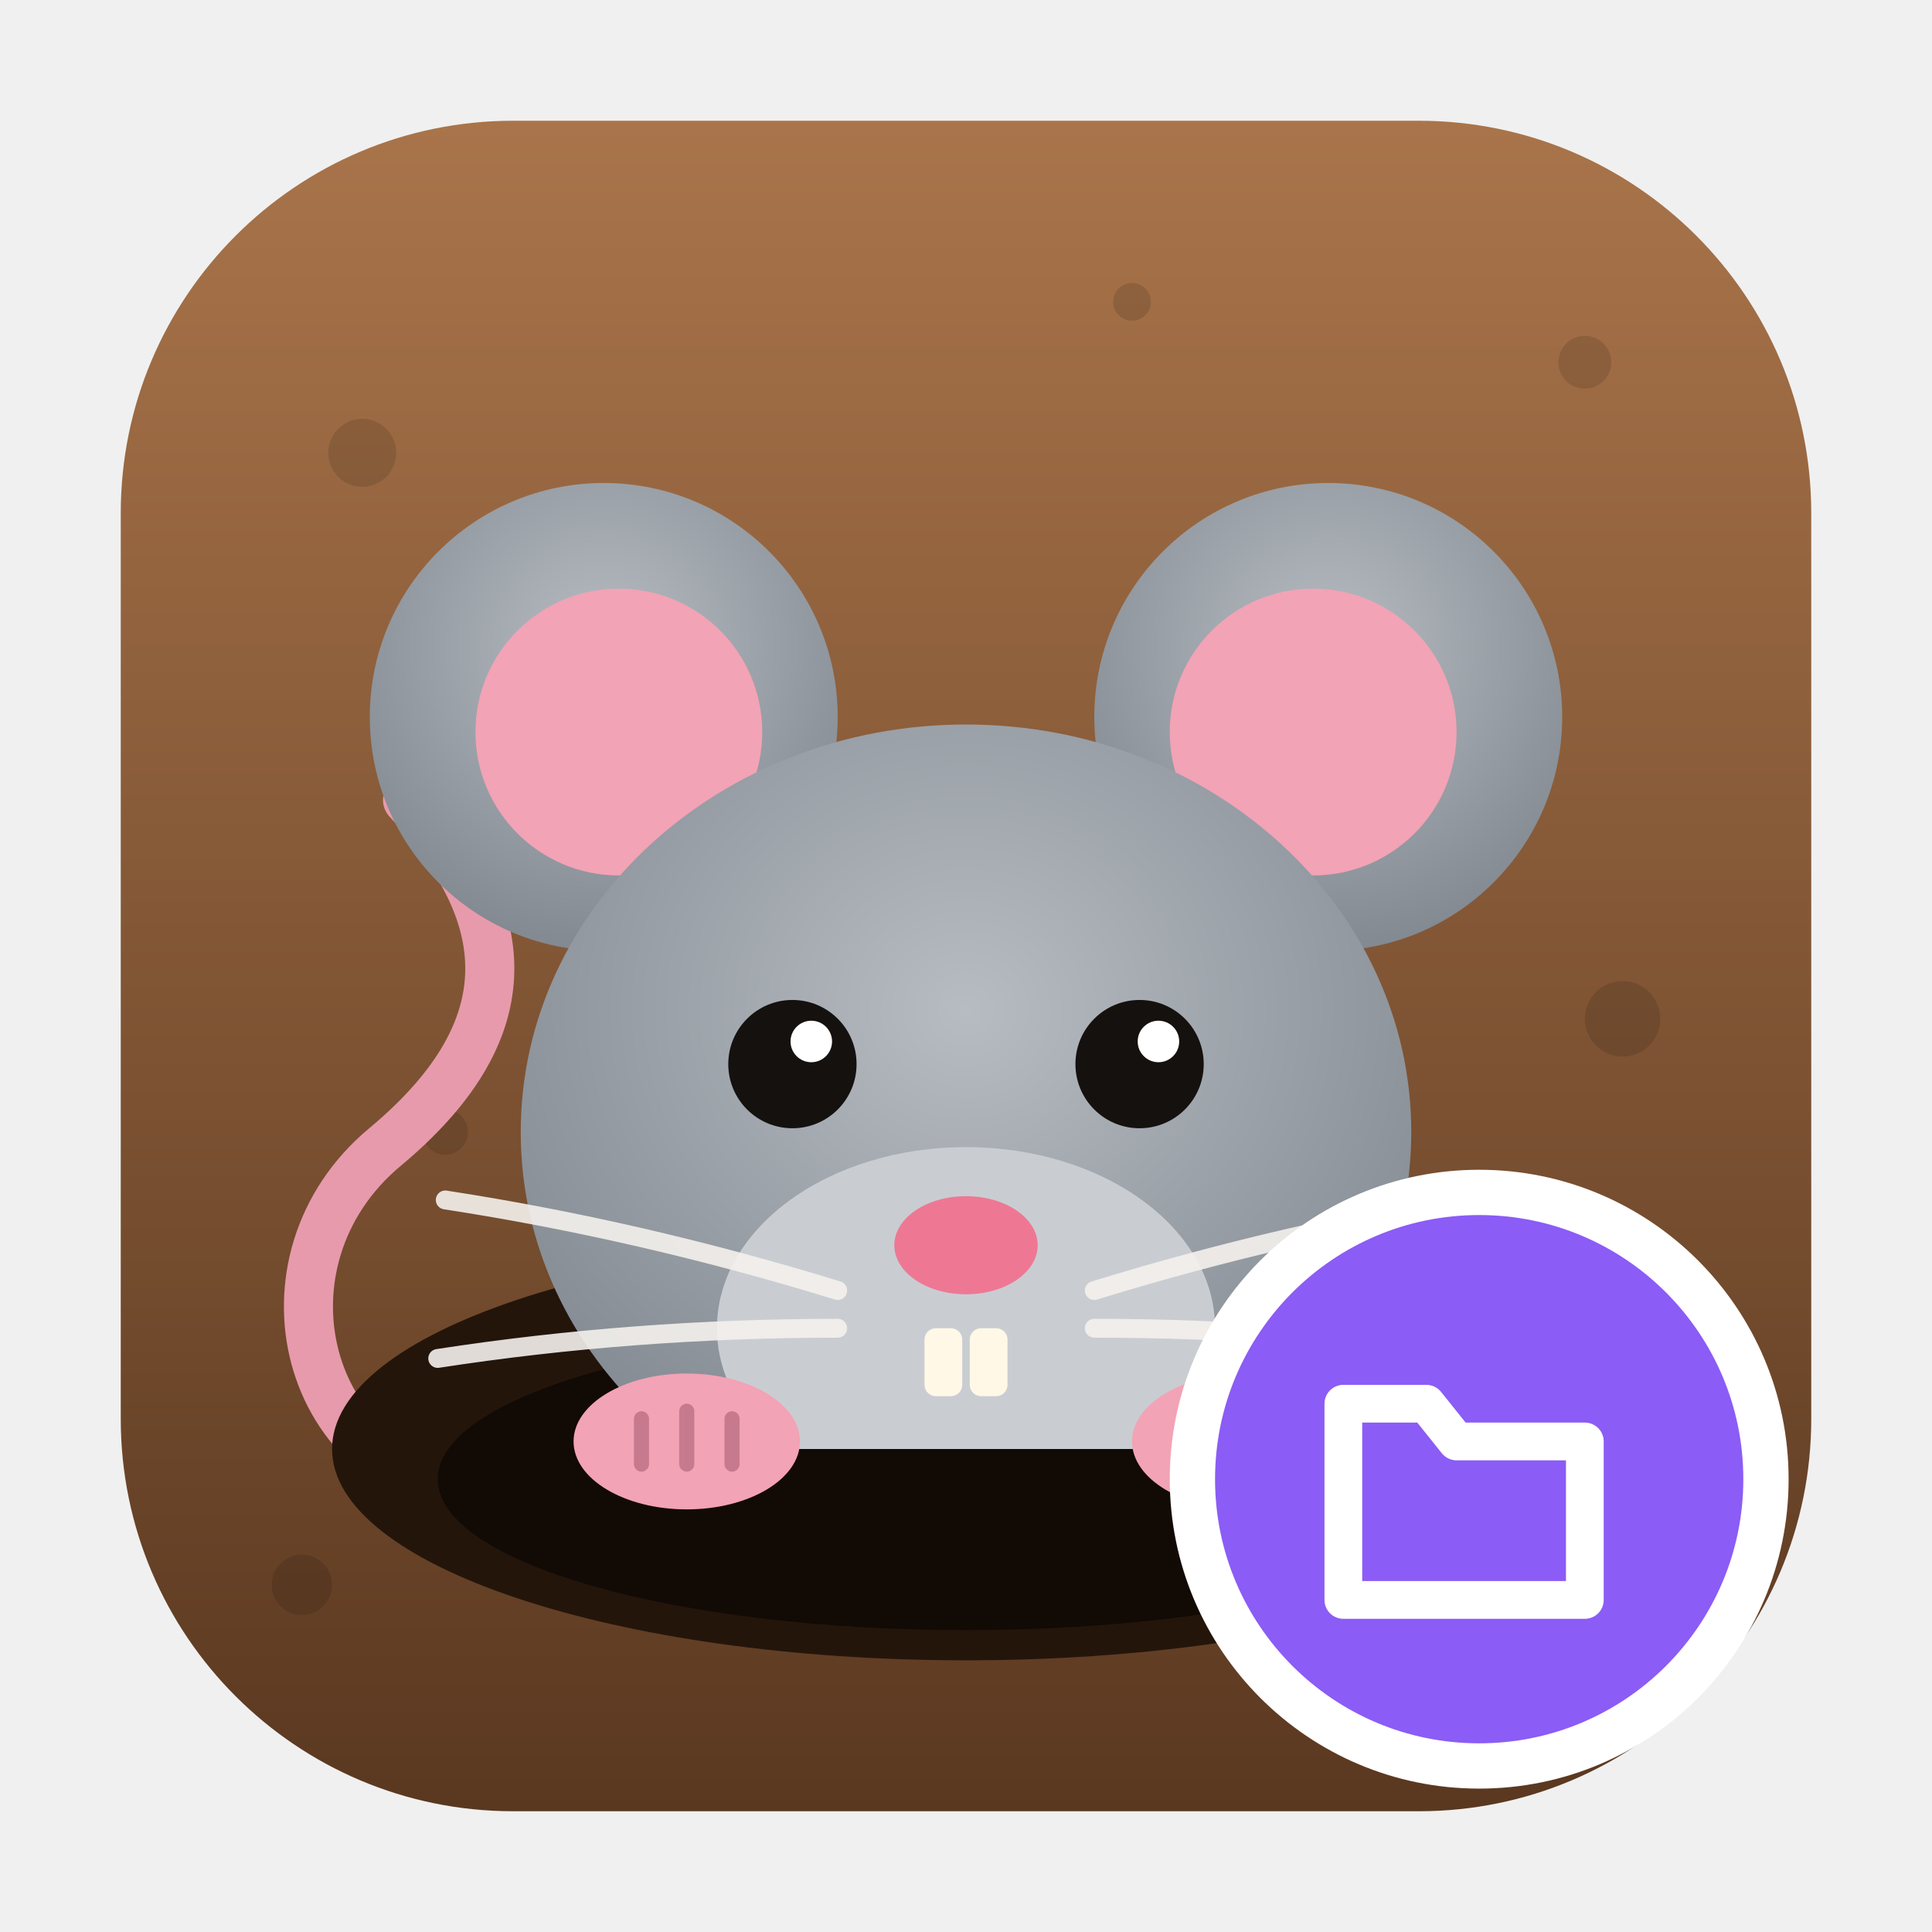
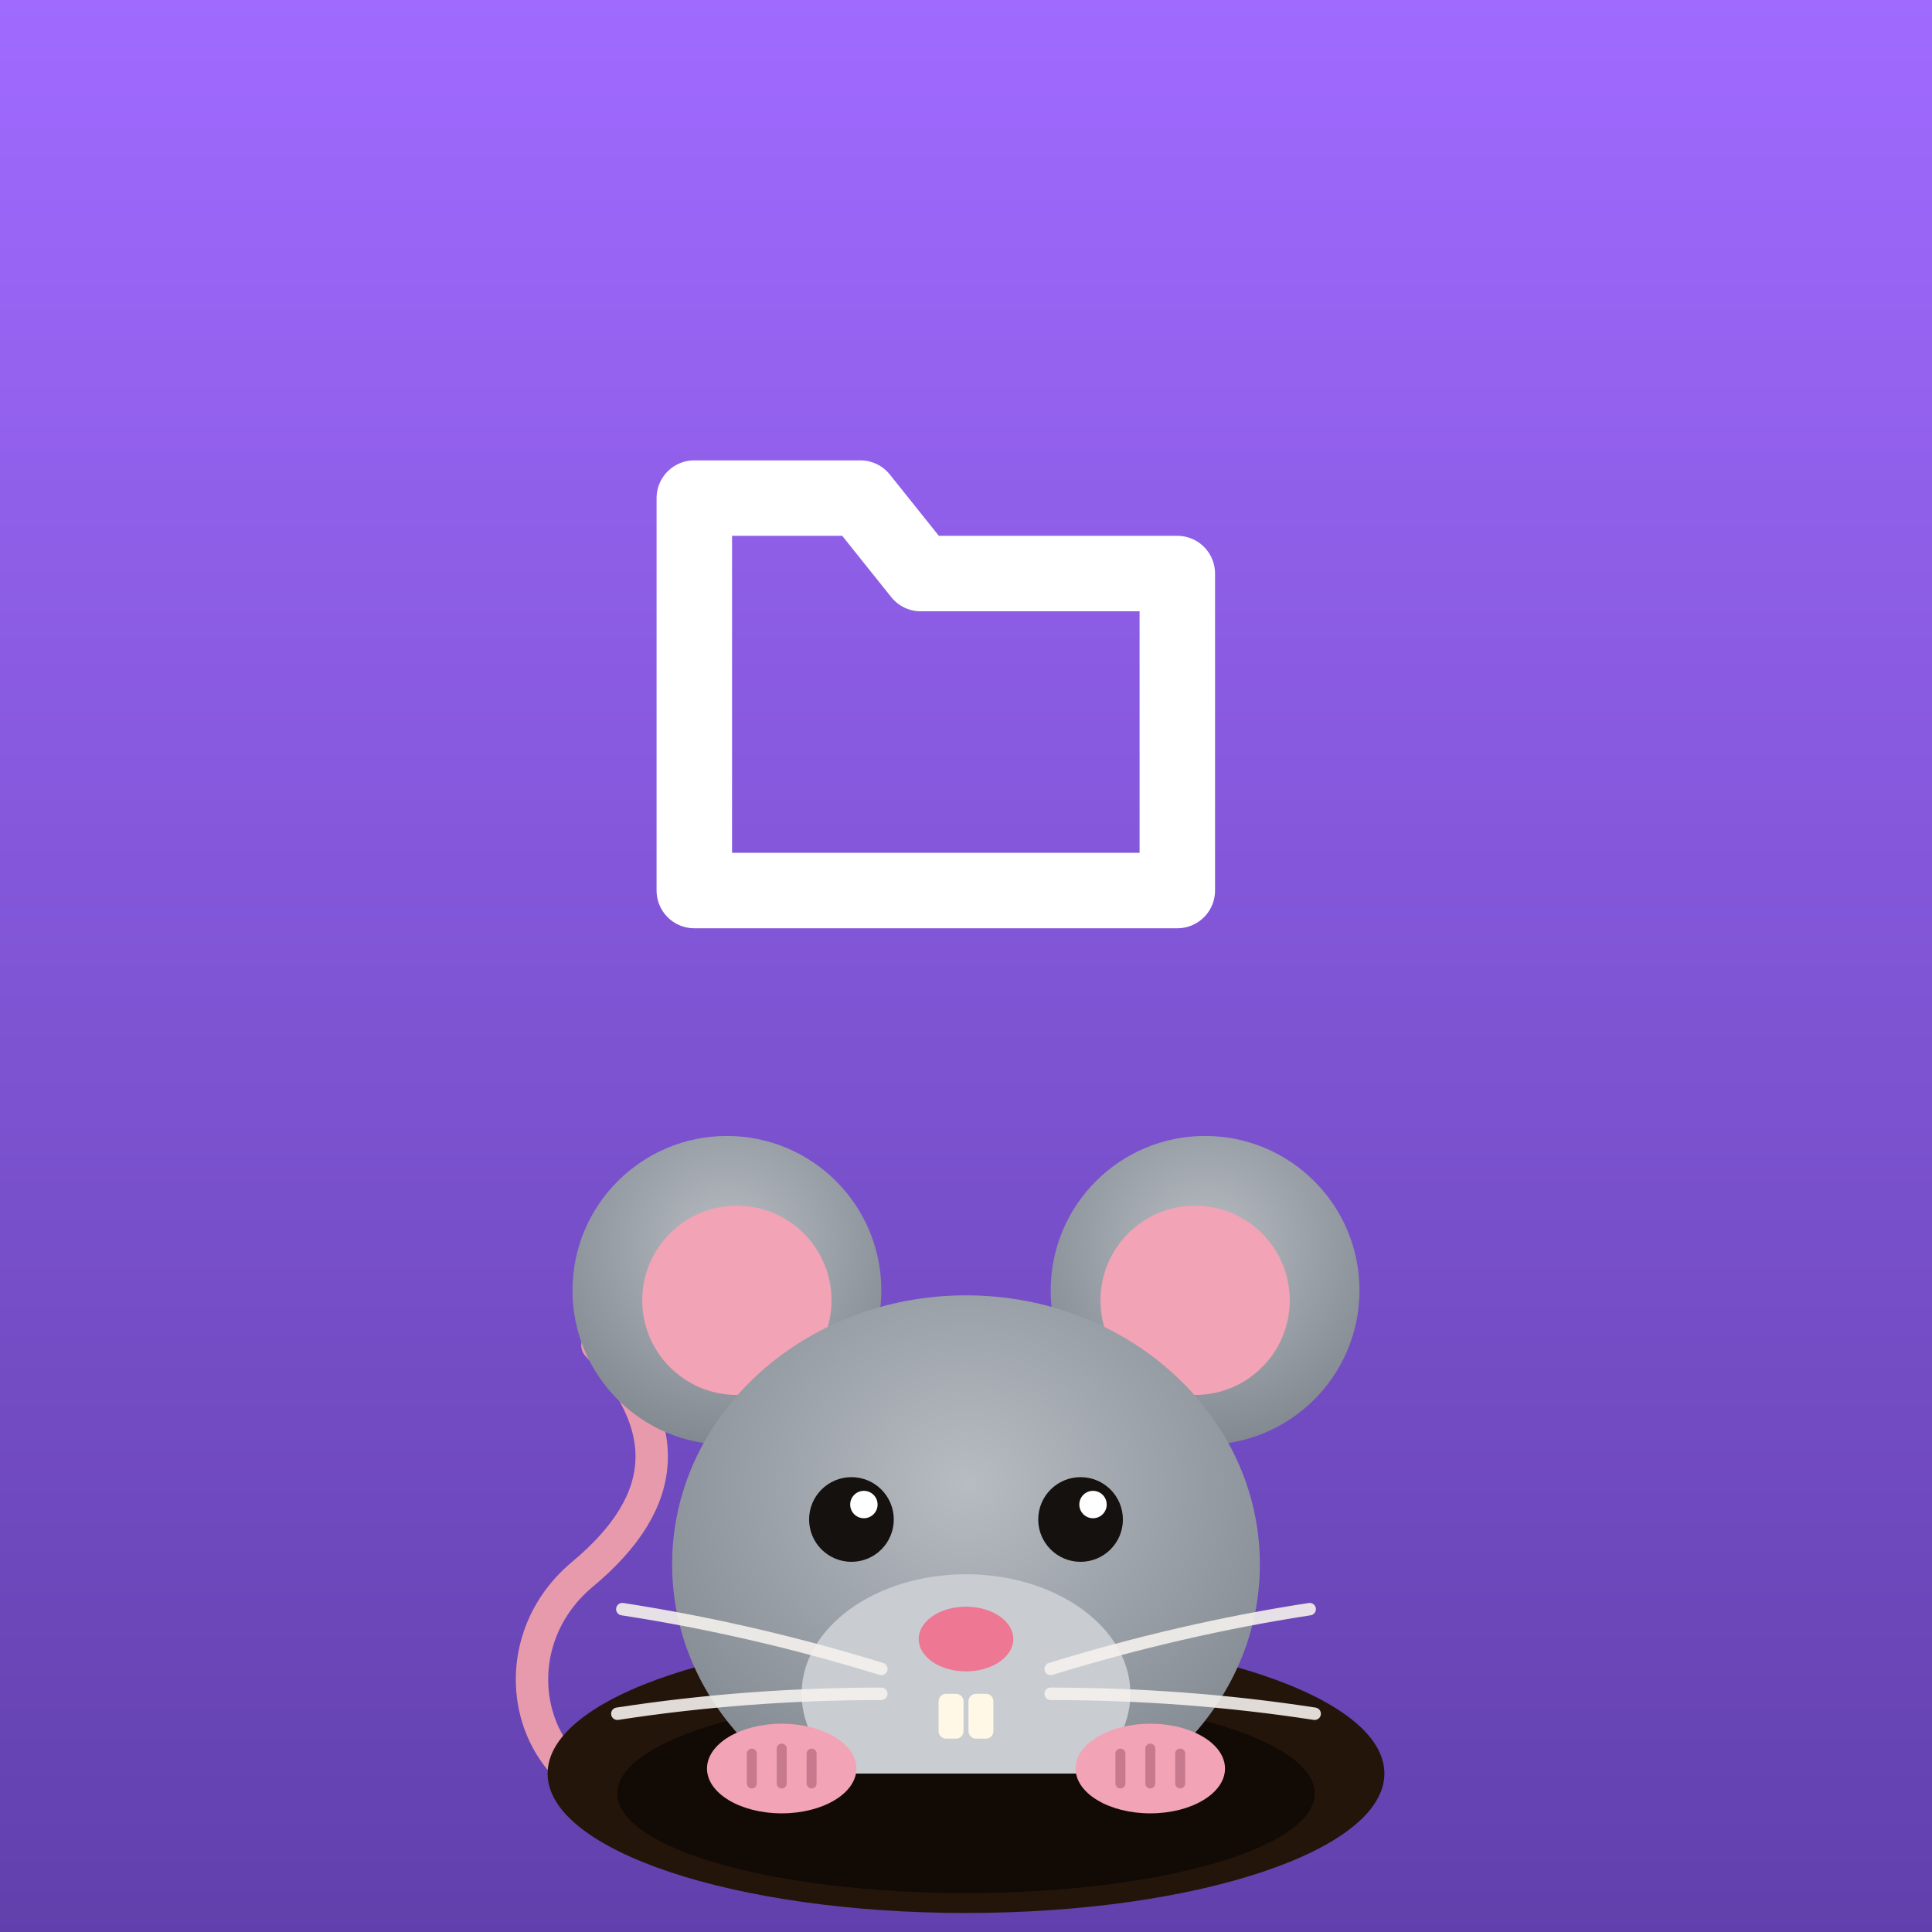
<svg xmlns="http://www.w3.org/2000/svg" width="512" height="512" viewBox="0 0 512 512">
  <defs>
    <linearGradient id="soil" x1="0" y1="0" x2="0" y2="1">
      <stop offset="0" stop-color="#A9744A" />
      <stop offset="1" stop-color="#5A3820" />
    </linearGradient>
    <radialGradient id="fur" cx="0.5" cy="0.35" r="0.7">
      <stop offset="0" stop-color="#B7BCC2" />
      <stop offset="1" stop-color="#7E858D" />
    </radialGradient>
    <clipPath id="above">
      <rect x="0" y="0" width="512" height="384" />
    </clipPath>
  </defs>
-   <rect x="32" y="32" width="448" height="448" rx="104" fill="url(#soil)" />
-   <g fill="#000" opacity="0.12">
-     <circle cx="96" cy="120" r="9" />
-     <circle cx="420" cy="96" r="7" />
-     <circle cx="118" cy="300" r="6" />
-     <circle cx="430" cy="270" r="10" />
-     <circle cx="80" cy="420" r="8" />
-     <circle cx="300" cy="80" r="5" />
+   <linearGradient id="bg" x1="0" y1="0" x2="0" y2="1">
+     <stop offset="0" stop-color="#A06AFF" />
+     <stop offset="1" stop-color="#6140AC" />
+   </linearGradient>
+   <rect width="512" height="512" fill="url(#bg)" />
+   <g transform="translate(256 172) scale(2.0) translate(-392 -392)">
+     <g stroke="#FFF" stroke-width="10" stroke-linecap="round" stroke-linejoin="round" fill="none">
+       <path d="M356 372 h22 l8 10 h34 v42 h-64 z" />
+     </g>
  </g>
-   <path d="M128 396 C 80 392, 66 334, 102 304 S 138 244, 108 212" stroke="#E79AAC" stroke-width="13" stroke-linecap="round" fill="none" />
-   <ellipse cx="256" cy="384" rx="168" ry="56" fill="#24150B" />
-   <ellipse cx="256" cy="392" rx="140" ry="40" fill="#120A05" />
-   <g clip-path="url(#above)">
-     <circle cx="160" cy="190" r="62" fill="url(#fur)" />
-     <circle cx="352" cy="190" r="62" fill="url(#fur)" />
-     <circle cx="164" cy="194" r="38" fill="#F2A3B5" />
-     <circle cx="348" cy="194" r="38" fill="#F2A3B5" />
-     <ellipse cx="256" cy="300" rx="118" ry="108" fill="url(#fur)" />
-     <ellipse cx="256" cy="352" rx="66" ry="48" fill="#C9CDD2" />
-     <circle cx="210" cy="282" r="17" fill="#15110F" />
-     <circle cx="302" cy="282" r="17" fill="#15110F" />
-     <circle cx="215" cy="276" r="5.5" fill="#FFF" />
-     <circle cx="307" cy="276" r="5.5" fill="#FFF" />
-     <ellipse cx="256" cy="330" rx="19" ry="13" fill="#EE7894" />
-   </g>
-   <g stroke="#F4F1EC" stroke-width="5" stroke-linecap="round" fill="none" opacity="0.9">
-     <path d="M222 342 Q170 326 118 318" />
-     <path d="M222 352 Q168 352 116 360" />
-     <path d="M290 342 Q342 326 394 318" />
-     <path d="M290 352 Q344 352 396 360" />
-   </g>
-   <rect x="245" y="352" width="10" height="18" rx="3" fill="#FFF8E7" />
-   <rect x="257" y="352" width="10" height="18" rx="3" fill="#FFF8E7" />
-   <ellipse cx="182" cy="382" rx="30" ry="18" fill="#F2A3B5" />
-   <ellipse cx="330" cy="382" rx="30" ry="18" fill="#F2A3B5" />
-   <g stroke="#C77A8E" stroke-width="4" stroke-linecap="round">
-     <path d="M170 376 v12" />
-     <path d="M182 374 v14" />
-     <path d="M194 376 v12" />
-     <path d="M318 376 v12" />
-     <path d="M330 374 v14" />
-     <path d="M342 376 v12" />
-   </g>
-   <circle cx="392" cy="392" r="82" fill="#FFF" />
-   <circle cx="392" cy="392" r="70" fill="#8B5CF6" />
-   <g stroke="#FFF" stroke-width="10" stroke-linecap="round" stroke-linejoin="round" fill="none">
-     <path d="M356 372 h22 l8 10 h34 v42 h-64 z" />
+   <g transform="translate(256 470) scale(0.66) translate(-256 -384)">
+     <path d="M128 396 C 80 392, 66 334, 102 304 S 138 244, 108 212" stroke="#E79AAC" stroke-width="13" stroke-linecap="round" fill="none" />
+     <ellipse cx="256" cy="384" rx="168" ry="56" fill="#24150B" />
+     <ellipse cx="256" cy="392" rx="140" ry="40" fill="#120A05" />
+     <g clip-path="url(#above)">
+       <circle cx="160" cy="190" r="62" fill="url(#fur)" />
+       <circle cx="352" cy="190" r="62" fill="url(#fur)" />
+       <circle cx="164" cy="194" r="38" fill="#F2A3B5" />
+       <circle cx="348" cy="194" r="38" fill="#F2A3B5" />
+       <ellipse cx="256" cy="300" rx="118" ry="108" fill="url(#fur)" />
+       <ellipse cx="256" cy="352" rx="66" ry="48" fill="#C9CDD2" />
+       <circle cx="210" cy="282" r="17" fill="#15110F" />
+       <circle cx="302" cy="282" r="17" fill="#15110F" />
+       <circle cx="215" cy="276" r="5.5" fill="#FFF" />
+       <circle cx="307" cy="276" r="5.5" fill="#FFF" />
+       <ellipse cx="256" cy="330" rx="19" ry="13" fill="#EE7894" />
+     </g>
+     <g stroke="#F4F1EC" stroke-width="5" stroke-linecap="round" fill="none" opacity="0.9">
+       <path d="M222 342 Q170 326 118 318" />
+       <path d="M222 352 Q168 352 116 360" />
+       <path d="M290 342 Q342 326 394 318" />
+       <path d="M290 352 Q344 352 396 360" />
+     </g>
+     <rect x="245" y="352" width="10" height="18" rx="3" fill="#FFF8E7" />
+     <rect x="257" y="352" width="10" height="18" rx="3" fill="#FFF8E7" />
+     <ellipse cx="182" cy="382" rx="30" ry="18" fill="#F2A3B5" />
+     <ellipse cx="330" cy="382" rx="30" ry="18" fill="#F2A3B5" />
+     <g stroke="#C77A8E" stroke-width="4" stroke-linecap="round">
+       <path d="M170 376 v12" />
+       <path d="M182 374 v14" />
+       <path d="M194 376 v12" />
+       <path d="M318 376 v12" />
+       <path d="M330 374 v14" />
+       <path d="M342 376 v12" />
+     </g>
  </g>
</svg>
